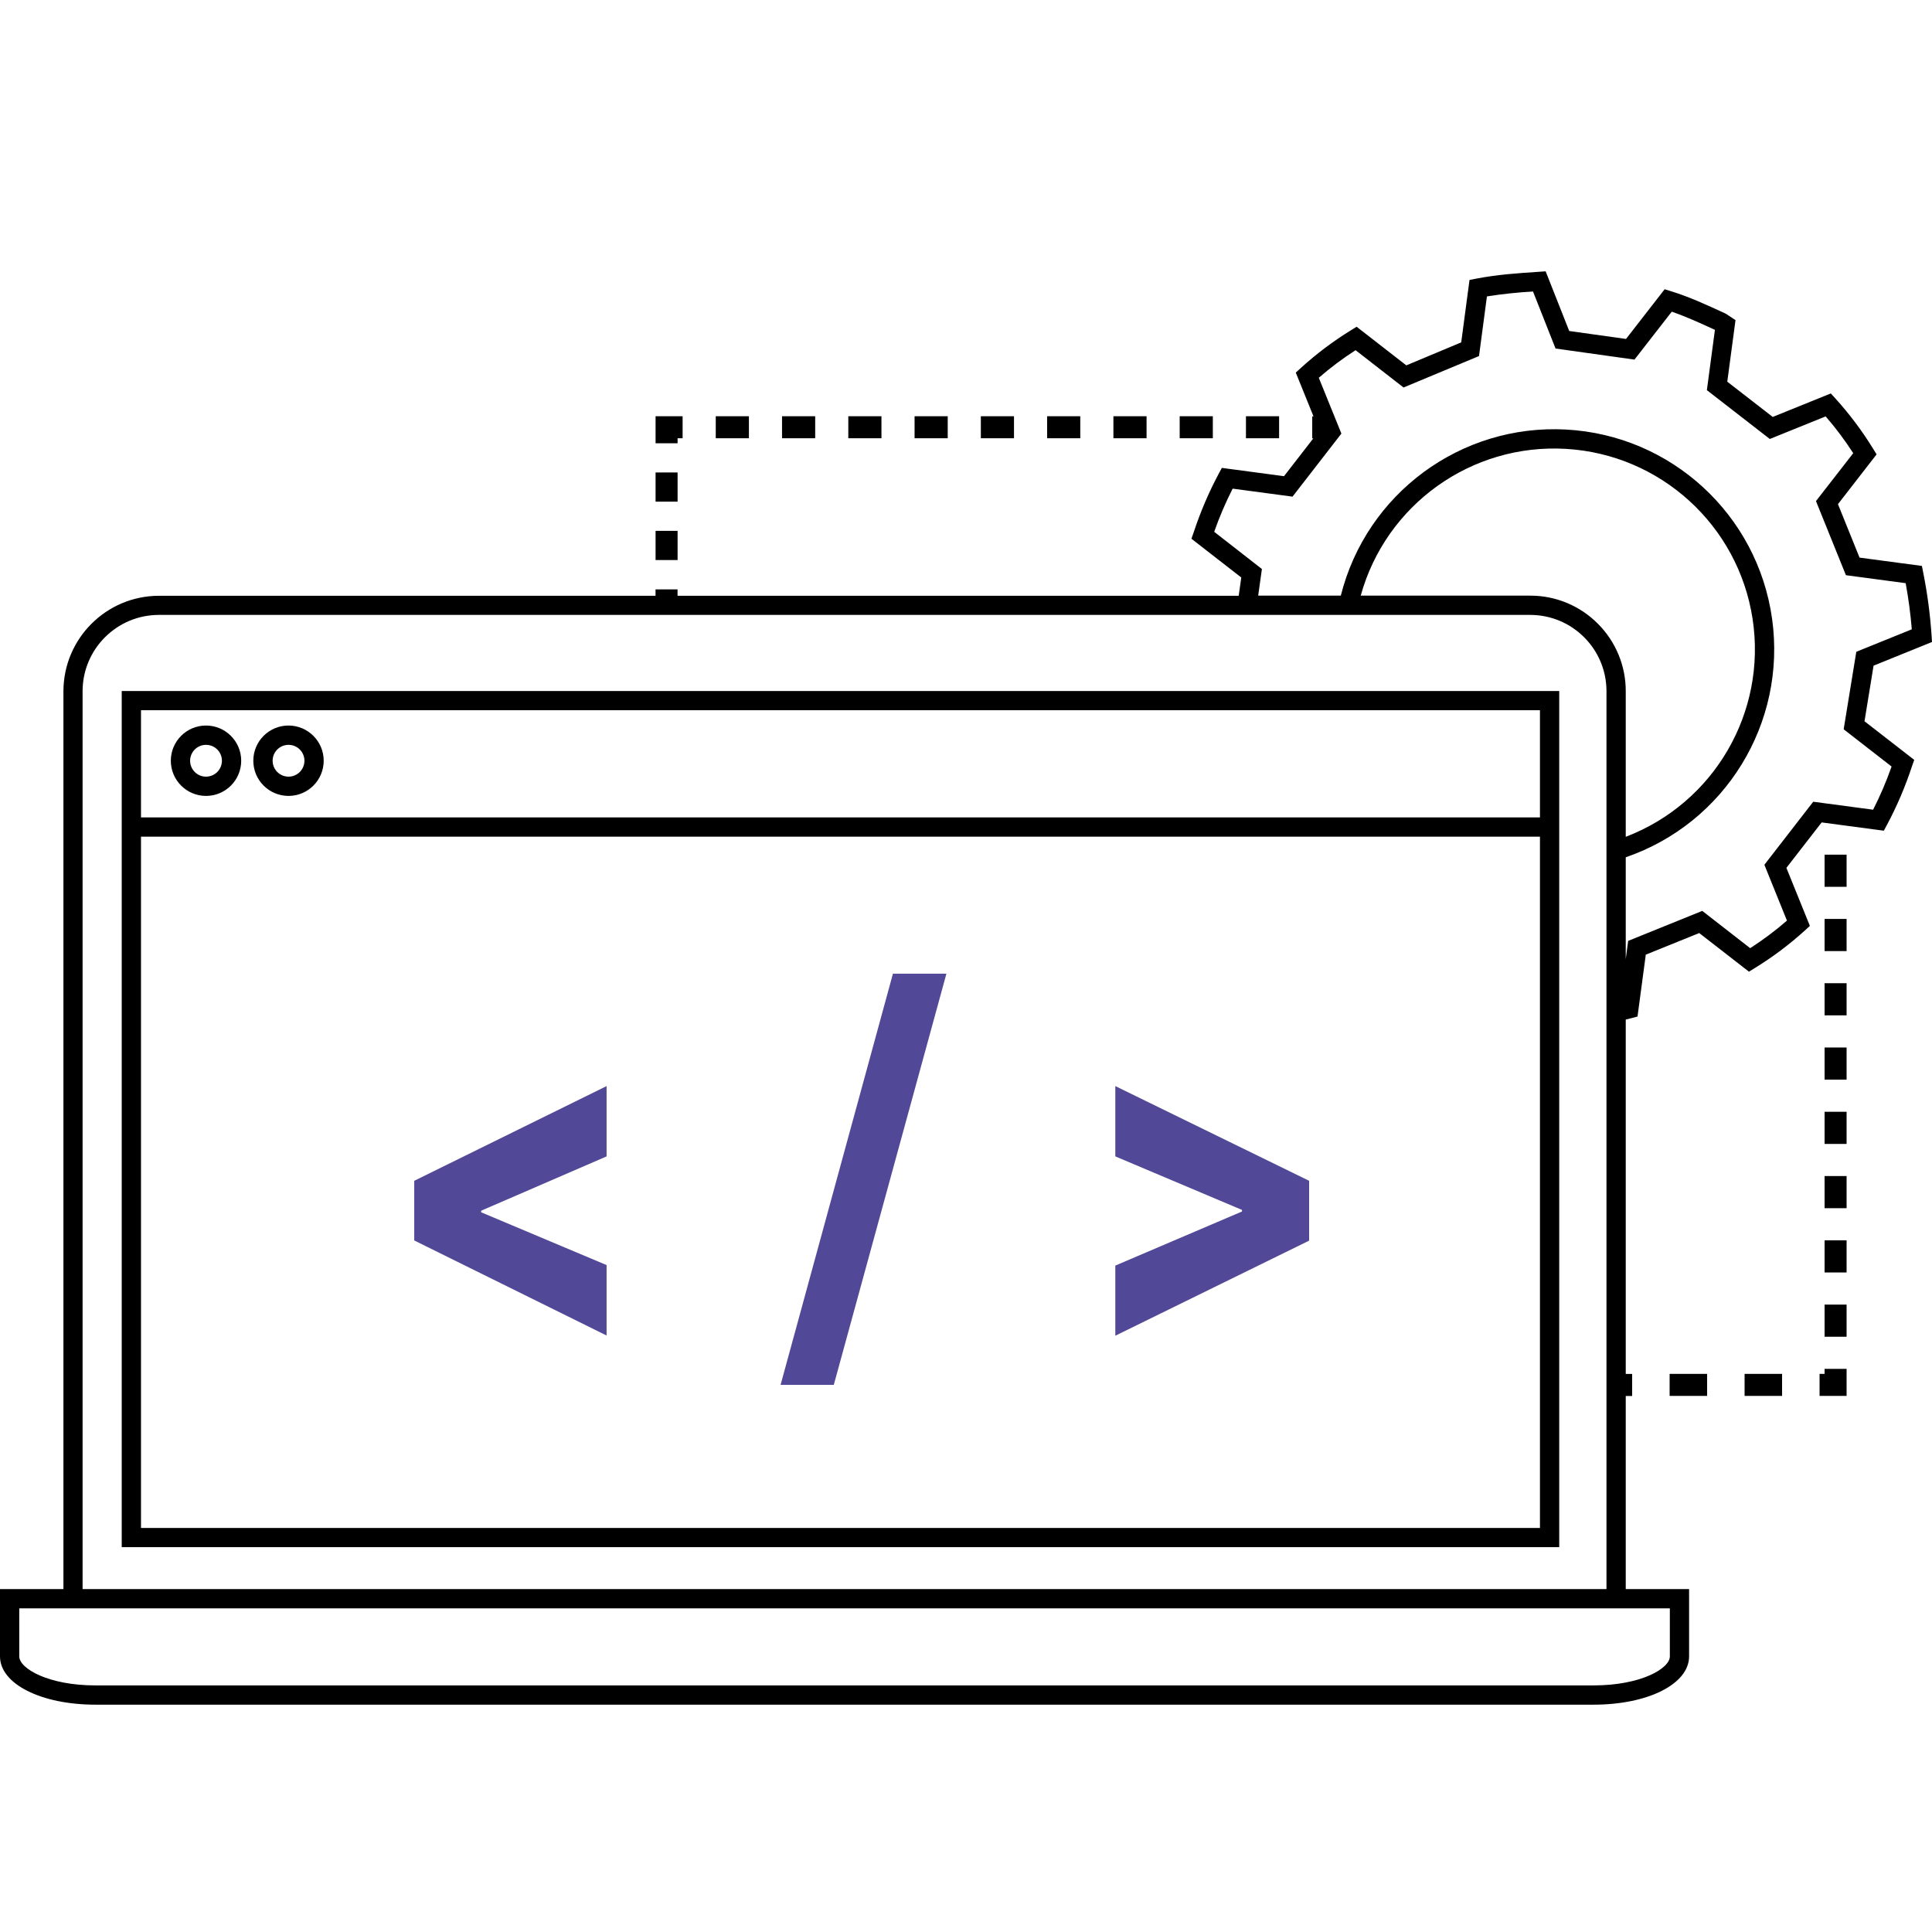
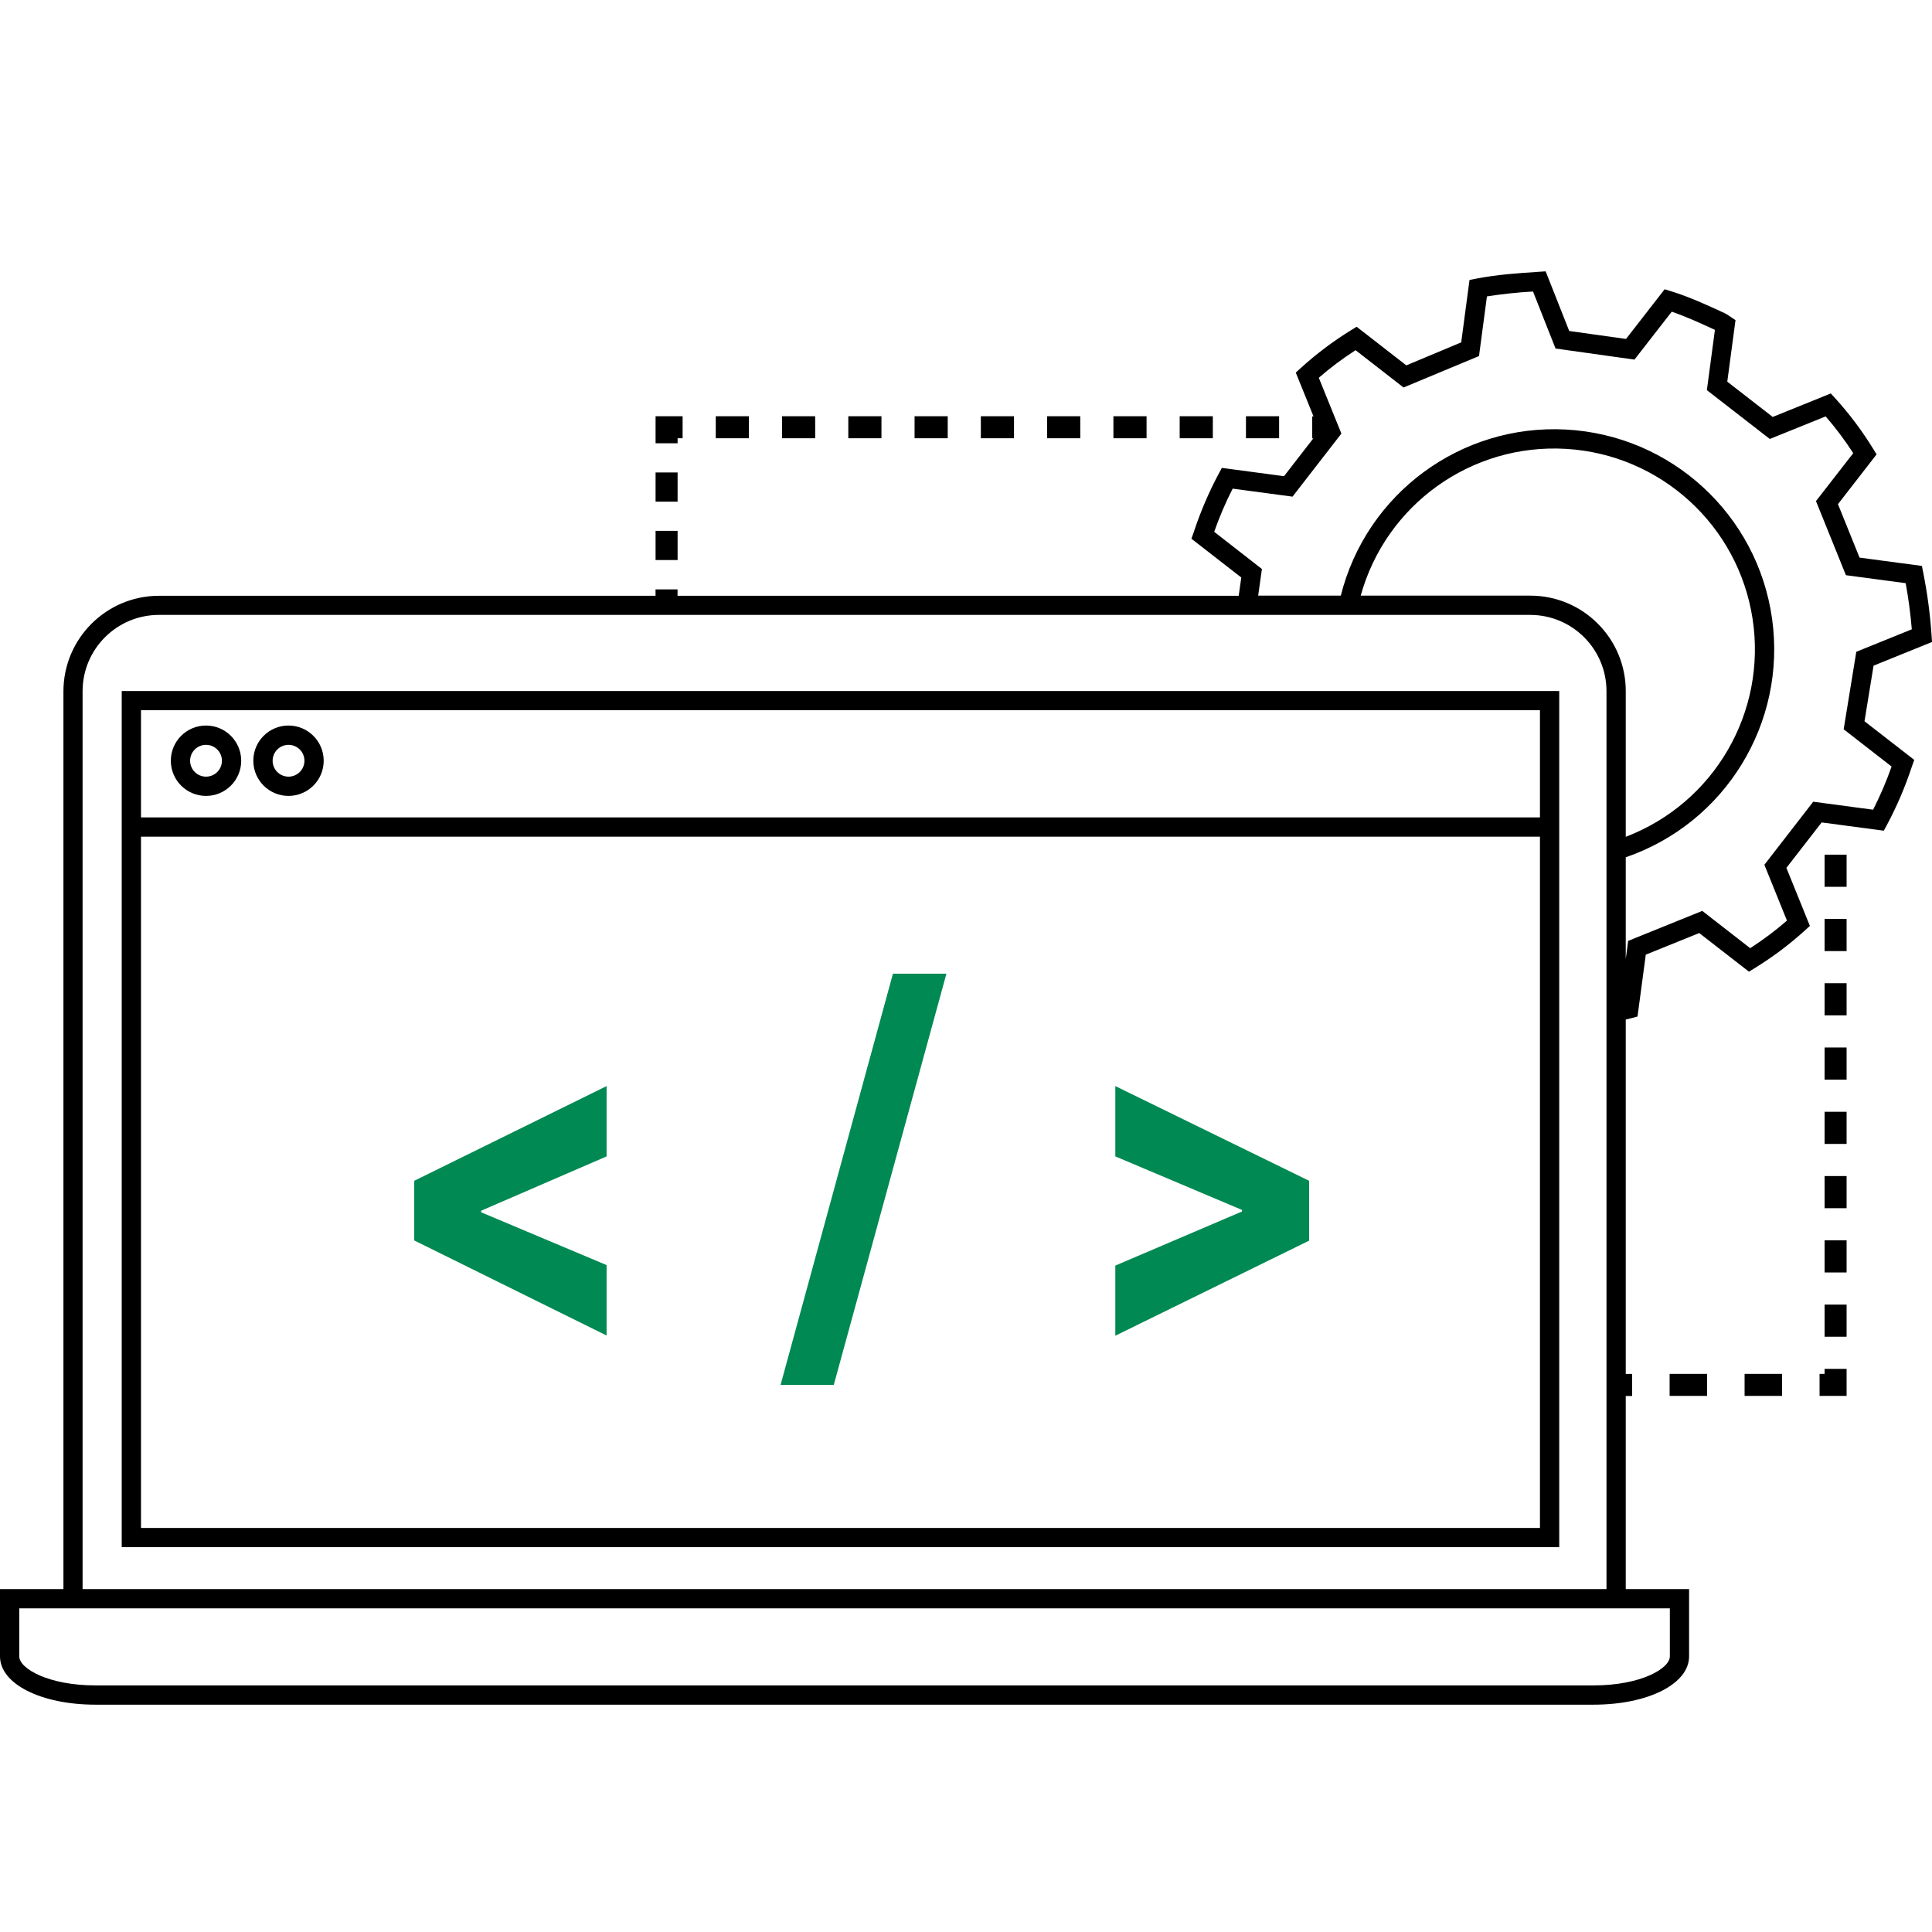
<svg xmlns="http://www.w3.org/2000/svg" viewBox="0 0 850.39 850.39">
  <g id="ICONS">
-     <path d="M211.78,532.91v.69L267,556.84v31L182.33,546V519.74L267,478.05V509Z" fill="#514897" />
-     <path d="M367,609.57H343.58l49.46-181h23.54Z" fill="#514897" />
-     <path d="M546.68,533.25v-.69L490.92,509V478.05l85.31,41.69v26.34l-85.31,41.85V557.06Z" fill="#514897" />
+     <path d="M211.78,532.91v.69L267,556.84v31L182.33,546V519.74L267,478.05V509Z" fill="#008952" />
+     <path d="M367,609.57H343.58l49.46-181h23.54Z" fill="#008952" />
+     <path d="M546.68,533.25v-.69L490.92,509V478.05l85.31,41.69v26.34l-85.31,41.85V557.06Z" fill="#008952" />
    <path d="M53.58,681H686.31V304.16H53.58Zm8.48-368.39H677.83v47.18H62.06Zm0,55.66H677.83V672.55H62.06Z" />
    <path d="M90.68,319.35a15.49,15.49,0,1,0,15.49,15.49A15.51,15.51,0,0,0,90.68,319.35Zm0,22.5a7,7,0,1,1,7-7A7,7,0,0,1,90.68,341.85Z" />
    <path d="M127,319.35a15.49,15.49,0,1,0,15.48,15.49A15.51,15.51,0,0,0,127,319.35Zm0,22.5a7,7,0,1,1,7-7A7,7,0,0,1,127,341.85Z" />
    <path d="M824.67,293l25.72-10.42-.2-3.06a214.64,214.64,0,0,0-3.65-27.42l-.6-3-27.44-3.66L809,221.91,826,200l-1.54-2.5a148.86,148.86,0,0,0-16.61-22.13l-2-2.19-25.57,10.34-20-15.52,3.62-27.09-4-2.66-.57-.31c-7.74-3.58-15.74-7.27-23.82-9.76l-2.8-.86-17,21.87-25-3.5-10.38-26.26-3.08.21c-9,.59-18.2,1.21-27.43,3l-3,.59-3.65,27.47L619,160.82l-21.87-17-2.5,1.55A149.32,149.32,0,0,0,572.54,162l-2.19,2,7.8,19.27h-.56v9.69h.48l-12.9,16.64-27.36-3.65-1.39,2.58a163,163,0,0,0-11,25.76l-1,2.84,21.94,17.06-1.13,8.05h-247v-2.82h-9.69v2.82H69.92a42.1,42.1,0,0,0-42,42.05V699.45H0v29.63c0,12.12,18.08,21.25,42.05,21.25H701.42c24,0,42.05-9.13,42.05-21.25V699.45H715.59v-85h2.81v-9.69h-2.81v-156c.81-.19,1.63-.38,2.45-.6l2.73-.73,3.64-27.23,23.52-9.51,21.89,17,2.5-1.54a148.78,148.78,0,0,0,22.14-16.61l2.18-2L786.3,382l15.52-20,27.36,3.64,1.39-2.57a163,163,0,0,0,11-25.76l1-2.84-21.89-17ZM36.35,304.23a33.61,33.61,0,0,1,33.57-33.57H673.53a33.58,33.58,0,0,1,33.58,33.57V699.45H36.35ZM735,707.93v21.15c0,5.33-12.77,12.77-33.57,12.77H42.05c-20.8,0-33.57-7.44-33.57-12.77V707.93ZM703.27,274.49a41.77,41.77,0,0,0-29.74-12.31h-74.6A88.36,88.36,0,1,1,715.59,368.33v-64.1A41.82,41.82,0,0,0,703.27,274.49ZM832.6,337.4a154.85,154.85,0,0,1-8.13,19l-26.36-3.51-21.5,27.75,9.94,24.57a140.9,140.9,0,0,1-16.19,12.14l-21.09-16.41-32.62,13.2-1.06,8V377.34A96.84,96.84,0,1,0,590.17,262.18H553.8l1.64-11.73-21-16.37a153.69,153.69,0,0,1,8.13-19l26.35,3.52,21.51-27.75-9.95-24.57a140.61,140.61,0,0,1,16.19-12.14l21.11,16.42L651,156.72l3.49-26.25a202.51,202.51,0,0,1,20.28-2.16l9.92,25.1,34.74,4.87,16.41-21.09c6.32,2.18,12.74,5.1,19,8l-3.54,26.54L779,193.22l24.58-9.94a143,143,0,0,1,12.14,16.19l-16.4,21.09,13.18,32.62,26.3,3.51A204.74,204.74,0,0,1,841.5,277l-24.43,9.89L811.51,321Z" />
    <rect x="288.56" y="233.66" width="9.69" height="12.85" />
    <rect x="288.56" y="207.96" width="9.69" height="12.85" />
    <polygon points="298.25 192.9 300.46 192.9 300.46 183.21 288.56 183.21 288.56 195.11 298.25 195.11 298.25 192.9" />
    <rect x="490.08" y="183.21" width="14.59" height="9.69" />
    <rect x="431.73" y="183.21" width="14.59" height="9.69" />
    <rect x="548.42" y="183.21" width="14.59" height="9.69" />
    <rect x="519.25" y="183.21" width="14.59" height="9.69" />
    <rect x="460.9" y="183.21" width="14.59" height="9.69" />
    <rect x="402.56" y="183.21" width="14.59" height="9.69" />
    <rect x="344.22" y="183.21" width="14.59" height="9.69" />
    <rect x="315.05" y="183.21" width="14.59" height="9.69" />
    <rect x="373.39" y="183.21" width="14.59" height="9.69" />
    <rect x="803.11" y="517.65" width="9.69" height="14.15" />
    <rect x="803.11" y="489.36" width="9.69" height="14.15" />
    <rect x="803.11" y="461.07" width="9.69" height="14.15" />
    <rect x="803.11" y="404.48" width="9.69" height="14.15" />
    <rect x="803.11" y="376.19" width="9.69" height="14.15" />
    <rect x="803.11" y="432.77" width="9.69" height="14.15" />
    <rect x="803.11" y="545.94" width="9.69" height="14.15" />
    <rect x="803.11" y="574.23" width="9.69" height="14.15" />
    <polygon points="803.11 604.73 800.9 604.73 800.9 614.42 812.8 614.42 812.8 602.52 803.11 602.52 803.11 604.73" />
    <rect x="767.9" y="604.73" width="16.5" height="9.69" />
    <rect x="734.9" y="604.73" width="16.5" height="9.69" />
  </g>
</svg>
